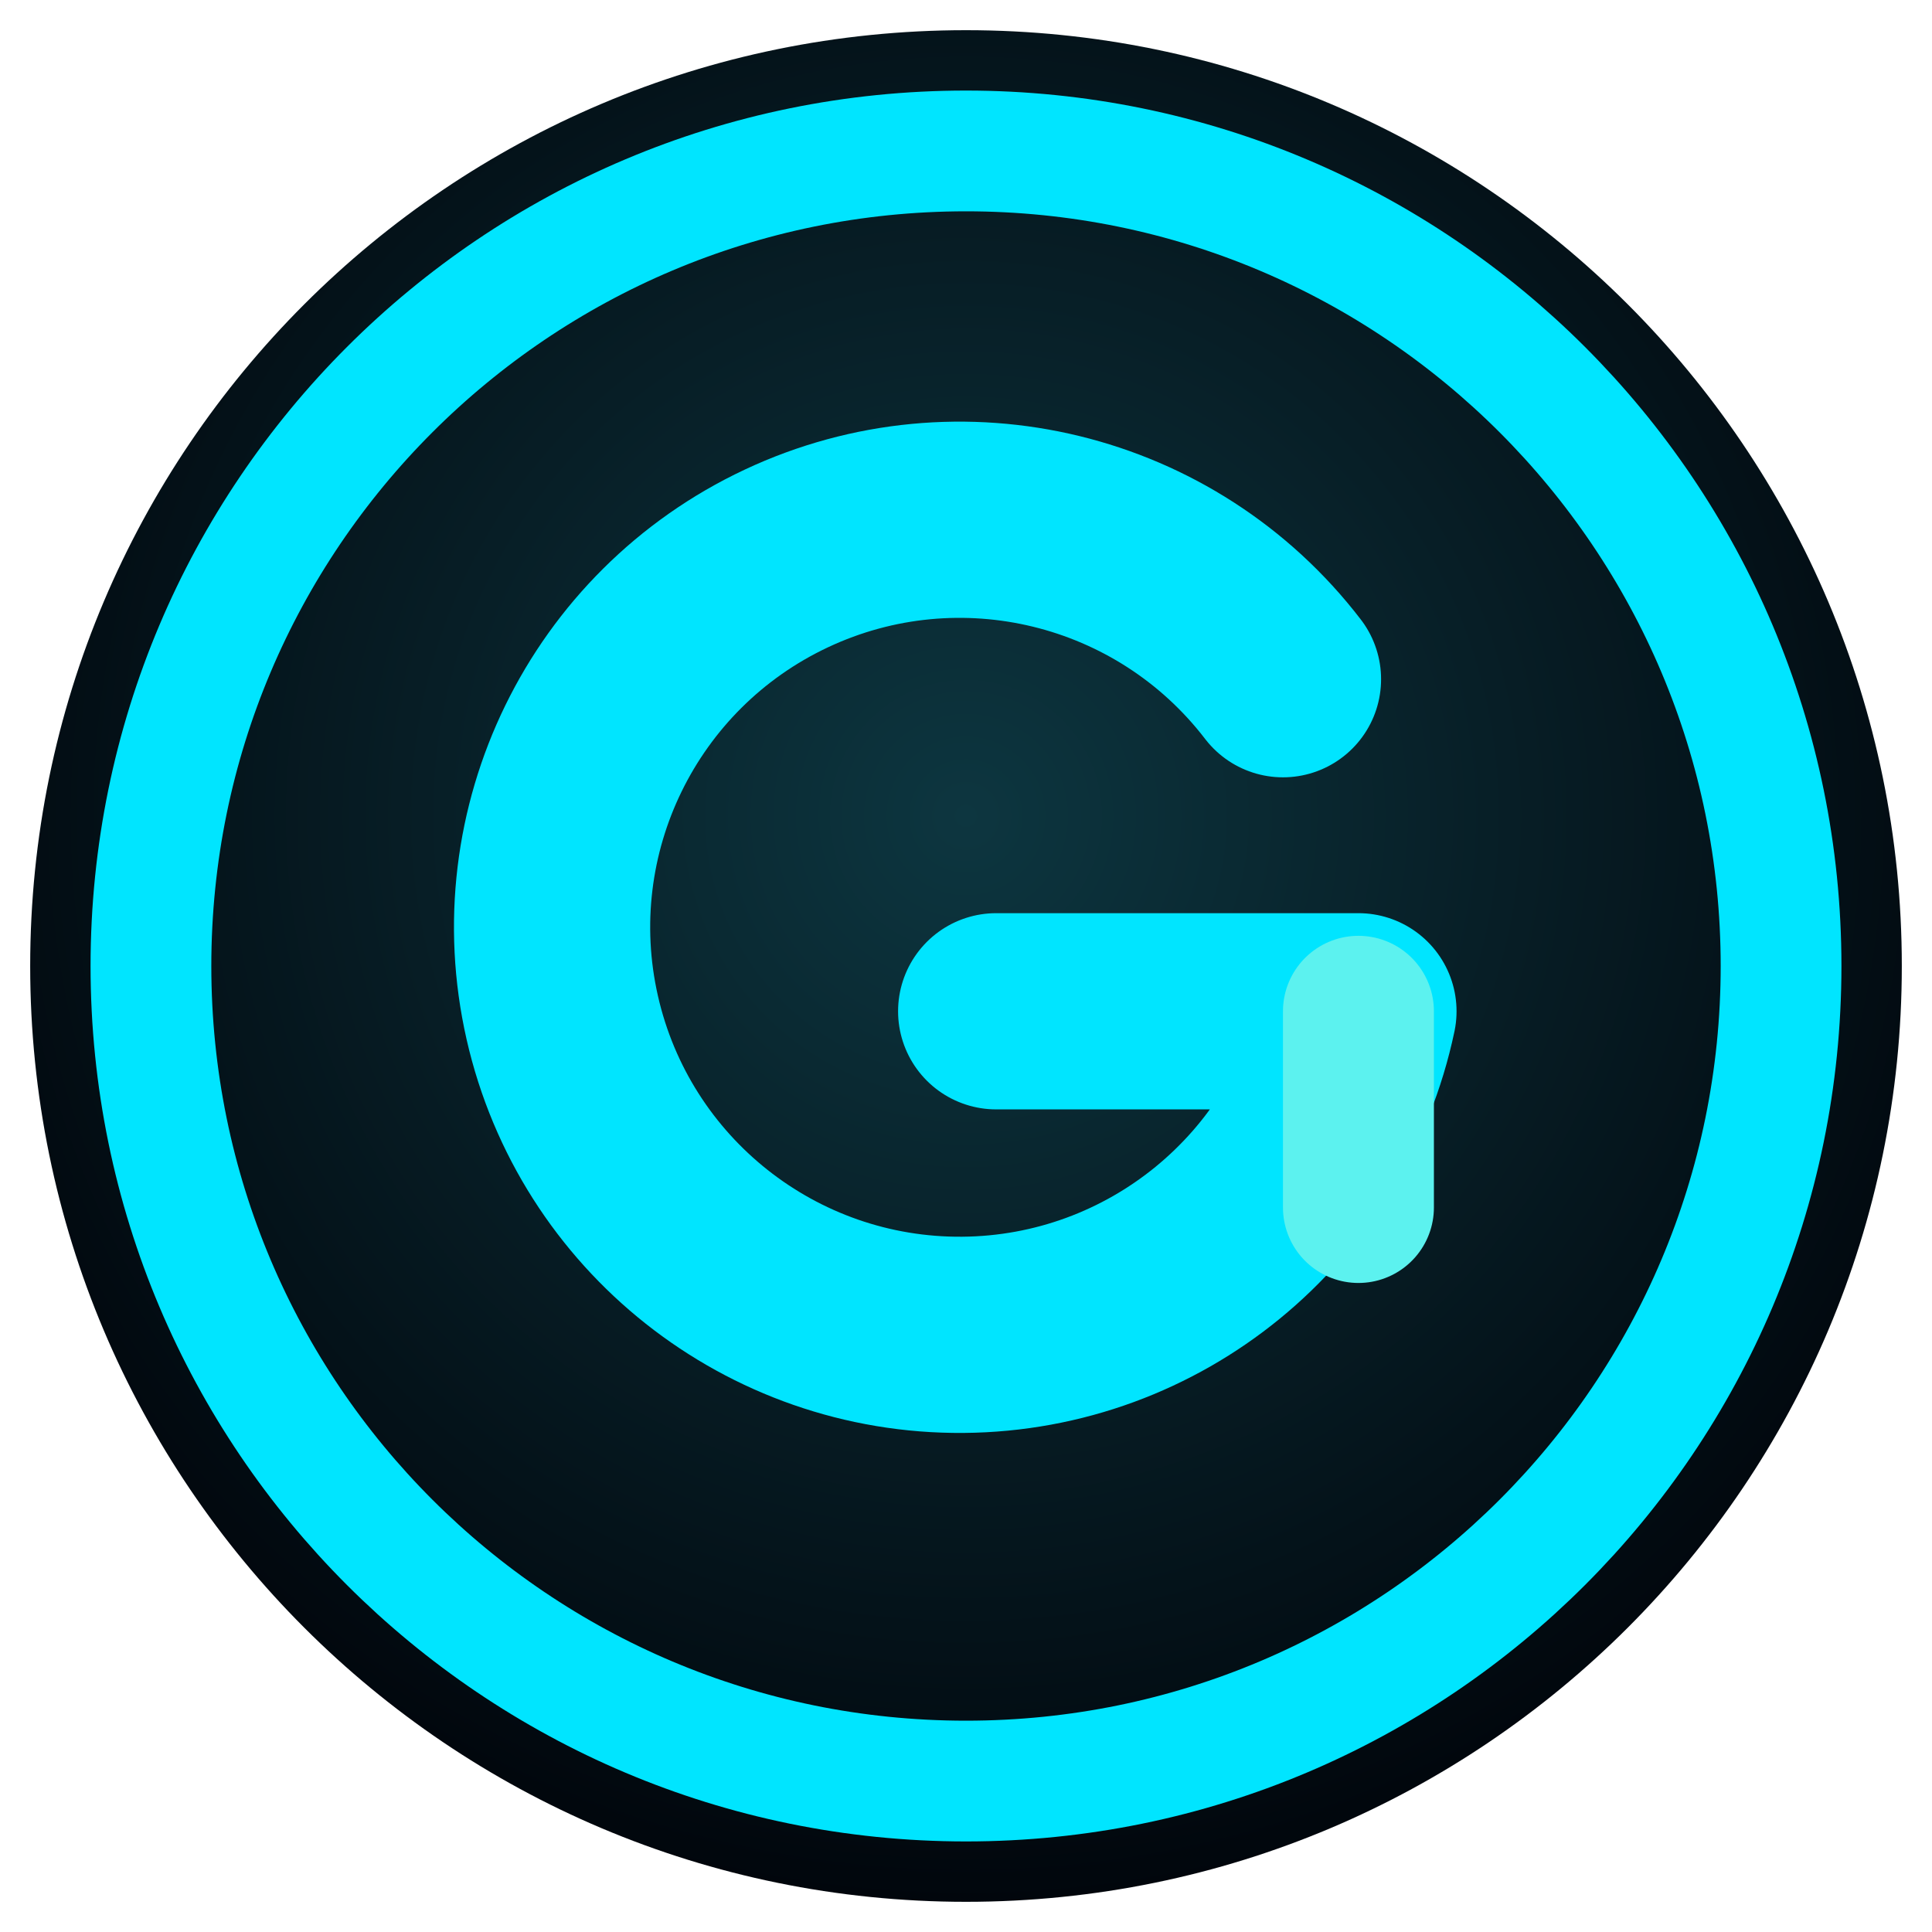
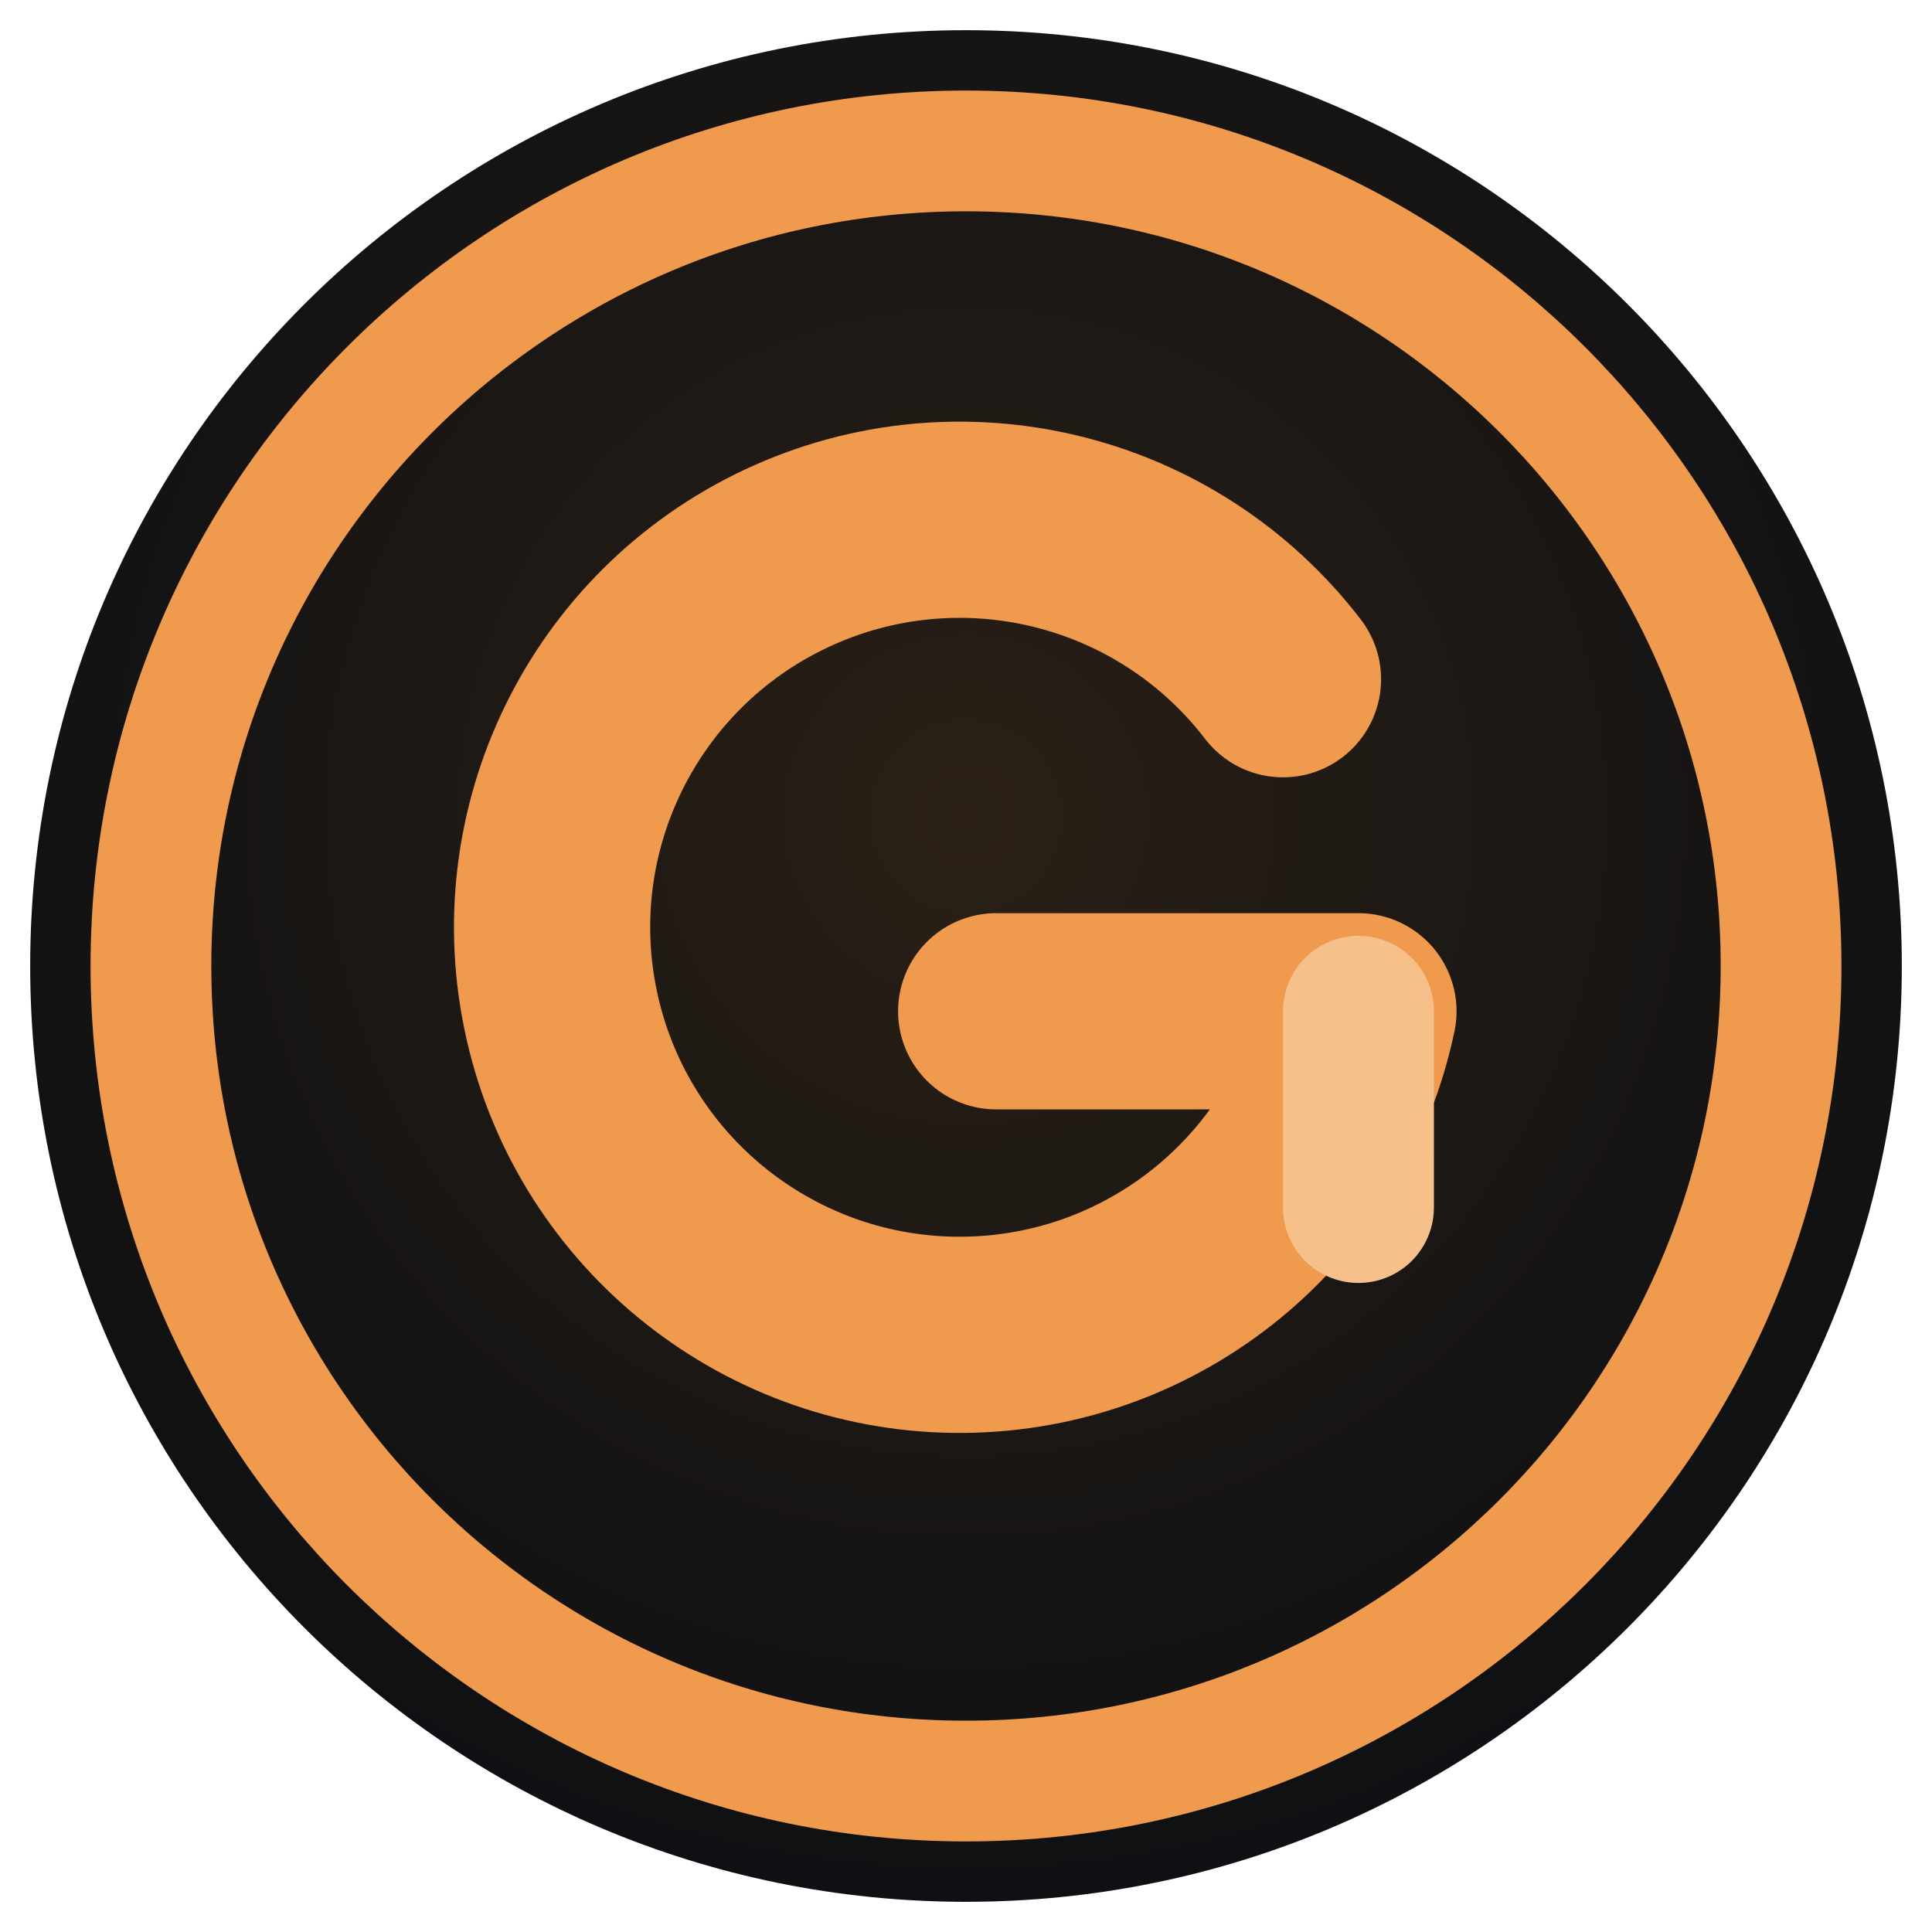
<svg xmlns="http://www.w3.org/2000/svg" viewBox="0 0 64 64">
  <defs>
    <radialGradient id="core" cx="50%" cy="42%" r="58%">
-       <stop offset="0" stop-color="#0d3640" />
-       <stop offset="1" stop-color="#01060c" />
+       <stop offset="0" stop-color="#2a2016" />
+       <stop offset="1" stop-color="#0e1013" />
    </radialGradient>
  </defs>
  <circle cx="32" cy="32" r="31" fill="url(#core)" />
-   <circle cx="32" cy="32" r="27" fill="none" stroke="#00e5ff" stroke-width="4" />
-   <path d="M42.5 22.5 A13.5 13.5 0 1 0 45 33.5 H33" fill="none" stroke="#00e5ff" stroke-width="6.5" stroke-linecap="round" stroke-linejoin="round" />
-   <path d="M45 33.5 V40" stroke="#5cf2ef" stroke-width="5" stroke-linecap="round" />
+   <circle cx="32" cy="32" r="27" fill="none" stroke="#ef9a4c" stroke-width="4" />
+   <path d="M42.5 22.5 A13.5 13.5 0 1 0 45 33.5 H33" fill="none" stroke="#ef9a4c" stroke-width="6.5" stroke-linecap="round" stroke-linejoin="round" />
+   <path d="M45 33.5 V40" stroke="#f6c08a" stroke-width="5" stroke-linecap="round" />
</svg>
